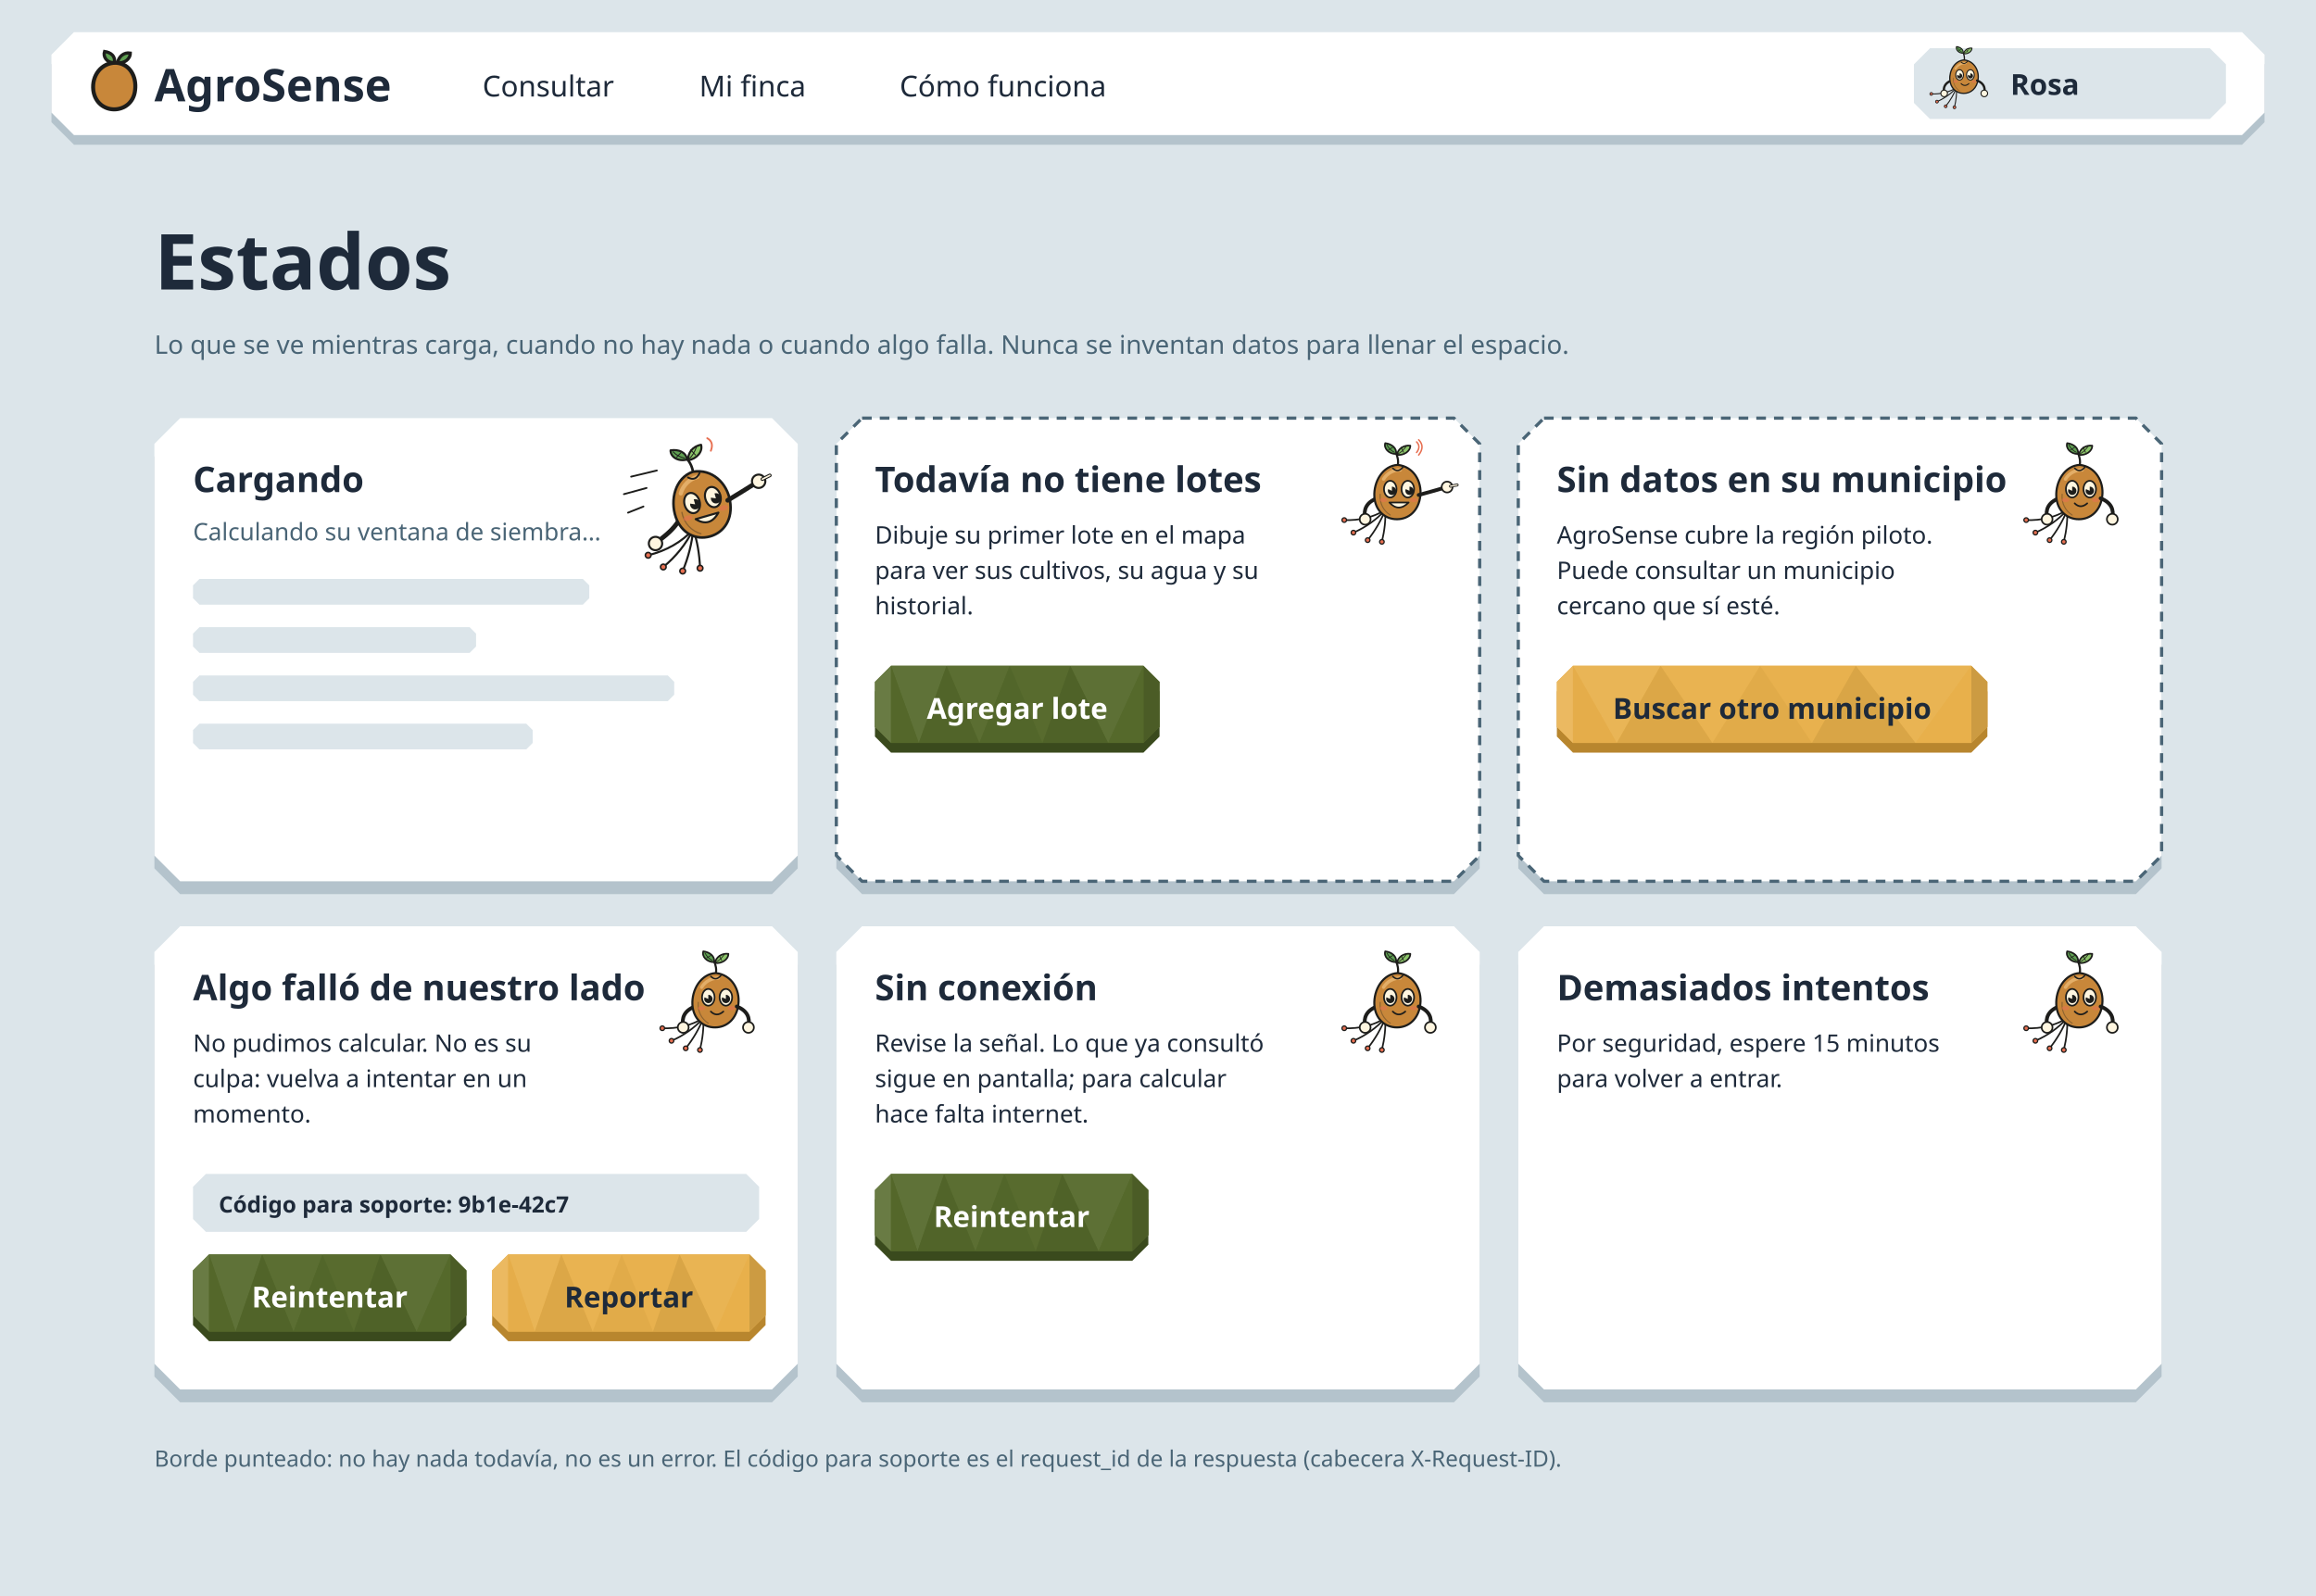
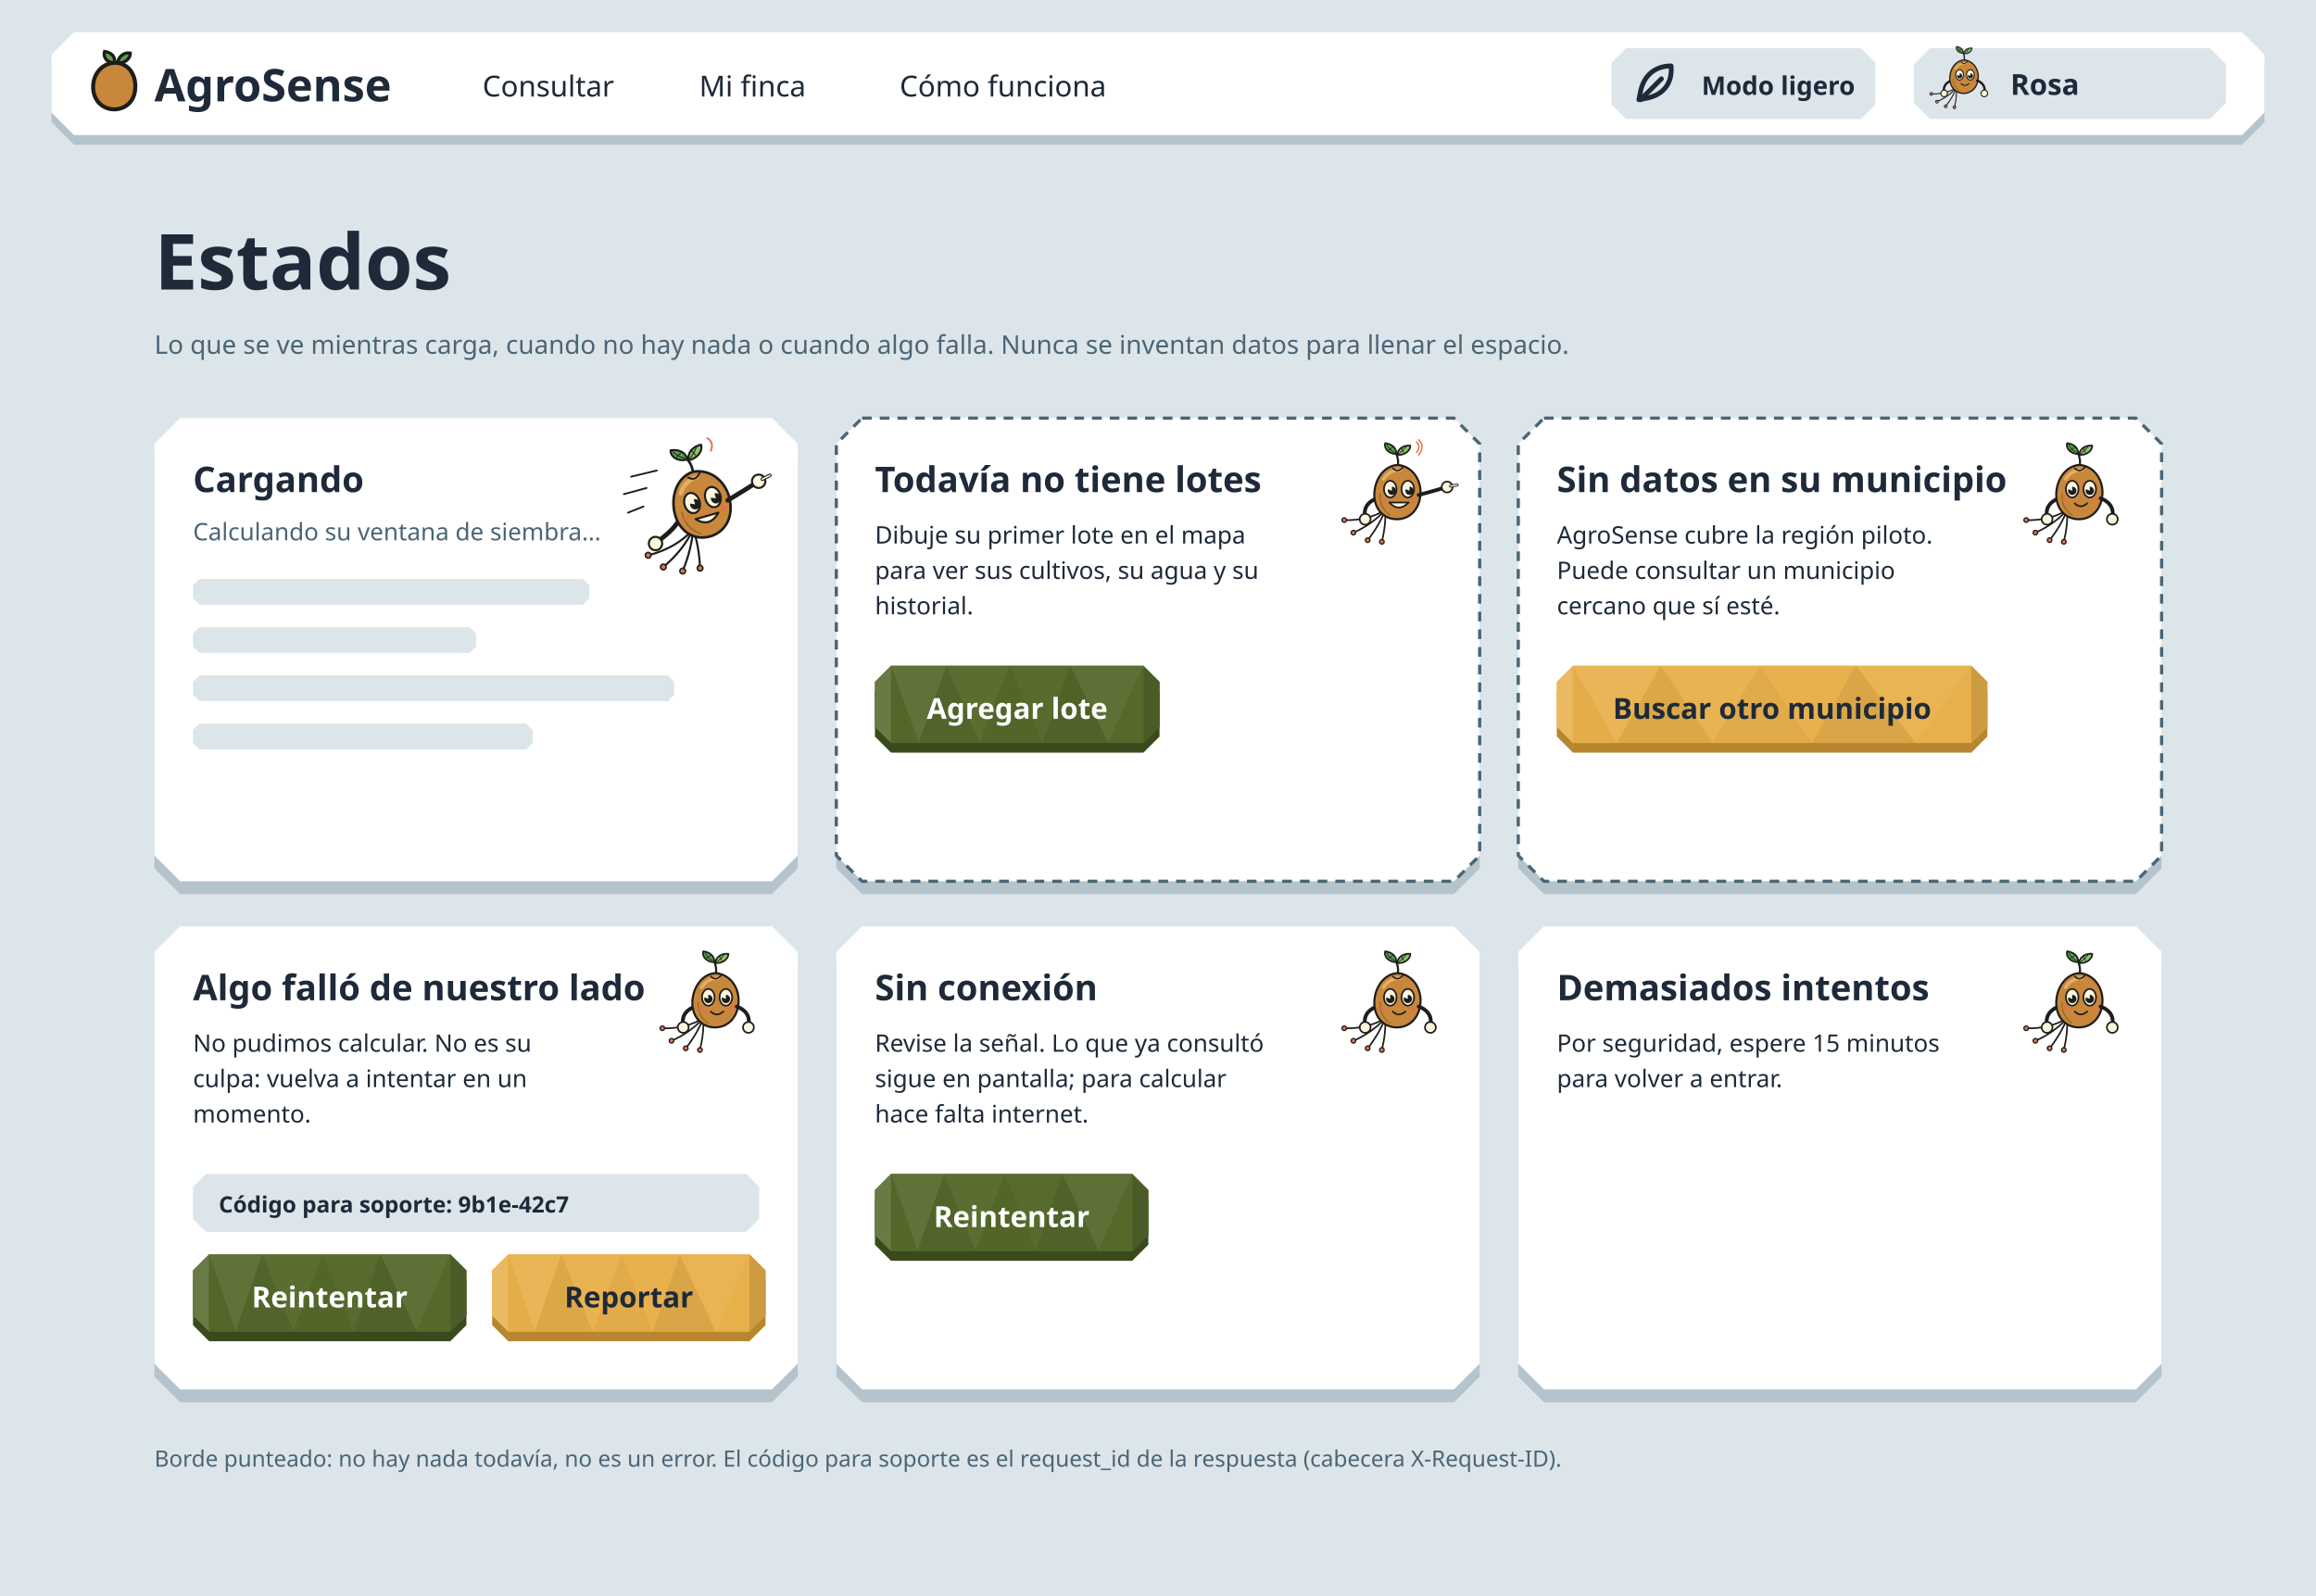
<svg xmlns="http://www.w3.org/2000/svg" width="1440" height="992" viewBox="0 0 1440 992">
  <rect width="1440" height="992" fill="#DCE5EA" />
  <rect width="1440" height="6000" fill="#DCE5EA" />
  <g id="barra" transform="translate(0 0)">
    <polygon points="46,26 1394,26 1408,40 1408,76 1394,90 46,90 32,76 32,40" fill="#B4C3CC" />
    <polygon points="46,20 1394,20 1408,34 1408,70 1394,84 46,84 32,70 32,34" fill="#FFFFFF" />
    <g id="marca" transform="translate(56 30)">
      <path d="M16 9c9 .6 13 9 12 17-.8 8-7 12-13 12S3 34 2 26C1 17 7 9 16 9z" fill="#C8873A" stroke="#1D1D1B" stroke-width="2.5" />
      <path d="M15 9c-5 0-7-4-6-7 4 .6 7 3 6 7zm2 0c4 .6 8-2 8-6-4-.6-7 2-8 6z" fill="#5FA052" stroke="#1D1D1B" stroke-width="2" />
      <text x="40" y="33" font-family="Fredoka" font-weight="600" font-size="28" fill="#1E2A3A" text-anchor="start">AgroSense</text>
    </g>
    <text x="300" y="60" font-family="Atkinson Hyperlegible" font-weight="400" font-size="18" fill="#1E2A3A" text-anchor="start">Consultar</text>
    <text x="434.72" y="60" font-family="Atkinson Hyperlegible" font-weight="400" font-size="18" fill="#1E2A3A" text-anchor="start">Mi finca</text>
    <text x="559.36" y="60" font-family="Atkinson Hyperlegible" font-weight="400" font-size="18" fill="#1E2A3A" text-anchor="start">Cómo funciona</text>
+     <g id="boton-modo-ligero" transform="translate(1002 30)">
+       <polygon points="9,0 155,0 164,9 164,35 155,44 9,44 0,35 0,9" fill="#DCE5EA" />
+       <g transform="translate(6 0)">
+         <path d="M31 11C21 11 14 17 12 27l-1 5 5-1c10-2 16-9 15-20z" fill="none" stroke="#1E2A3A" stroke-width="3" stroke-linejoin="round" />
+         <path d="M12 32 25 19" stroke="#1E2A3A" stroke-width="3" stroke-linecap="round" />
+       </g>
+       <text x="56" y="29" font-family="Atkinson Hyperlegible" font-weight="700" font-size="16" fill="#1E2A3A" text-anchor="start">Modo ligero</text>
+     </g>
    <polygon points="1200,30 1374,30 1384,40 1384,64 1374,74 1200,74 1190,64 1190,40" fill="#DCE5EA" />
    <g transform="translate(1196 28) scale(0.16)">
      <g id="semilla" transform="translate(0 0)">
        <path d="M128 166 Q85 192 30 190" fill="none" stroke="#1D1D1B" stroke-width="4" stroke-linecap="round" stroke-linejoin="round" />
        <circle cx="30" cy="190" r="5.5" fill="#E76F51" stroke="#1D1D1B" stroke-width="3" />
        <path d="M128 166 Q96 201 52 220" fill="none" stroke="#1D1D1B" stroke-width="4" stroke-linecap="round" stroke-linejoin="round" />
        <circle cx="52" cy="220" r="5.5" fill="#E76F51" stroke="#1D1D1B" stroke-width="3" />
        <path d="M128 166 Q113 204 86 238" fill="none" stroke="#1D1D1B" stroke-width="4" stroke-linecap="round" stroke-linejoin="round" />
        <circle cx="86" cy="238" r="5.5" fill="#E76F51" stroke="#1D1D1B" stroke-width="3" />
        <path d="M128 166 Q130 200 120 242" fill="none" stroke="#1D1D1B" stroke-width="4" stroke-linecap="round" stroke-linejoin="round" />
        <circle cx="120" cy="242" r="5.5" fill="#E76F51" stroke="#1D1D1B" stroke-width="3" />
        <path d="M108 138 C82 148 76 166 80 184" fill="none" stroke="#1D1D1B" stroke-width="9" stroke-linecap="round" stroke-linejoin="round" />
        <circle cx="80" cy="188" r="13" fill="#FFF6E0" stroke="#1D1D1B" stroke-width="4" />
        <path d="M158 62 C160 48 158 40 154 30" fill="none" stroke="#1D1D1B" stroke-width="5" stroke-linecap="round" stroke-linejoin="round" />
        <path d="M154 32 C136 32 124 18 128 6 C144 8 156 18 154 32Z" fill="#5FA052" stroke="#1D1D1B" stroke-width="4" stroke-linecap="round" stroke-linejoin="round" />
        <path d="M156 34 C172 36 188 26 188 12 C172 10 158 20 156 34Z" fill="#8CC56A" stroke="#1D1D1B" stroke-width="4" stroke-linecap="round" stroke-linejoin="round" />
        <path d="M150 28 C142 24 136 18 132 10 M146 16 L136 22 M178 14 C172 22 166 28 158 32 M172 28 L166 16" fill="none" stroke="#1D1D1B" stroke-width="1.8" stroke-linecap="round" stroke-linejoin="round" />
        <path d="M158 58 C196 62 216 98 212 132 C208 168 184 188 156 188 C126 188 104 166 102 134 C100 98 122 60 158 58Z" fill="#C8873A" stroke="#1D1D1B" stroke-width="5" stroke-linecap="round" stroke-linejoin="round" />
        <path d="M124 92 A46 46 0 0 1 164 70" fill="none" stroke="#E3AE68" stroke-width="8" stroke-linecap="round" stroke-linejoin="round" />
        <path d="M116 128 C114 150 124 168 140 178" fill="none" stroke="#1D1D1B" stroke-width="2.5" stroke-linecap="round" stroke-linejoin="round" opacity="0.35" />
        <path d="M146 66 Q158 78 170 64" fill="none" stroke="#1D1D1B" stroke-width="3.5" stroke-linecap="round" stroke-linejoin="round" />
        <ellipse cx="124" cy="142" rx="9" ry="5" fill="#E76F51" opacity="0.55" />
        <ellipse cx="196" cy="142" rx="9" ry="5" fill="#E76F51" opacity="0.55" />
        <ellipse cx="140" cy="116" rx="15" ry="20" fill="#FFF6E0" stroke="#1D1D1B" stroke-width="4" />
        <path d="M140 120 m0 -10 a10 10 0 1 1 -9 6 l9 4Z" fill="#1D1D1B" />
        <ellipse cx="182" cy="116" rx="15" ry="20" fill="#FFF6E0" stroke="#1D1D1B" stroke-width="4" />
        <path d="M182 120 m0 -10 a10 10 0 1 1 -9 6 l9 4Z" fill="#1D1D1B" />
        <path d="M146 150 Q160 164 176 150" fill="none" stroke="#1D1D1B" stroke-width="4" stroke-linecap="round" stroke-linejoin="round" />
        <path d="M208 138 C234 148 240 166 236 184" fill="none" stroke="#1D1D1B" stroke-width="9" stroke-linecap="round" stroke-linejoin="round" />
        <circle cx="236" cy="188" r="13" fill="#FFF6E0" stroke="#1D1D1B" stroke-width="4" />
      </g>
    </g>
    <text x="1250" y="59" font-family="Atkinson Hyperlegible" font-weight="700" font-size="18" fill="#1E2A3A" text-anchor="start">Rosa</text>
  </g>
  <text x="96" y="180" font-family="Fredoka" font-weight="600" font-size="48" fill="#1E2A3A" text-anchor="start">Estados</text>
  <text x="96" y="220" font-family="Atkinson Hyperlegible" font-weight="400" font-size="16" fill="#4A6576" text-anchor="start">Lo que se ve mientras carga, cuando no hay nada o cuando algo falla. Nunca se inventan datos para llenar el espacio.</text>
  <g id="estado-cargando" transform="translate(96 260)">
    <polygon points="16,8 384,8 400,24 400,280 384,296 16,296 0,280 0,24" fill="#B4C3CC" />
    <polygon points="16,0 384,0 400,16 400,272 384,288 16,288 0,272 0,16" fill="#FFFFFF" />
    <g transform="translate(290.0 14) scale(0.32)">
      <g id="mascota" transform="translate(0 0) scale(1)">
        <g id="semilla" transform="rotate(-16 158 124)">
          <path d="M128 166 Q85 192 30 190" fill="none" stroke="#1D1D1B" stroke-width="4" stroke-linecap="round" stroke-linejoin="round" />
          <circle cx="30" cy="190" r="5.5" fill="#E76F51" stroke="#1D1D1B" stroke-width="3" />
          <path d="M128 166 Q96 201 52 220" fill="none" stroke="#1D1D1B" stroke-width="4" stroke-linecap="round" stroke-linejoin="round" />
          <circle cx="52" cy="220" r="5.5" fill="#E76F51" stroke="#1D1D1B" stroke-width="3" />
          <path d="M128 166 Q113 204 86 238" fill="none" stroke="#1D1D1B" stroke-width="4" stroke-linecap="round" stroke-linejoin="round" />
          <circle cx="86" cy="238" r="5.5" fill="#E76F51" stroke="#1D1D1B" stroke-width="3" />
          <path d="M128 166 Q130 200 120 242" fill="none" stroke="#1D1D1B" stroke-width="4" stroke-linecap="round" stroke-linejoin="round" />
          <circle cx="120" cy="242" r="5.5" fill="#E76F51" stroke="#1D1D1B" stroke-width="3" />
          <path d="M108 140 C90 156 74 162 54 170" fill="none" stroke="#1D1D1B" stroke-width="9" stroke-linecap="round" stroke-linejoin="round" />
          <circle cx="50" cy="172" r="13" fill="#FFF6E0" stroke="#1D1D1B" stroke-width="4" />
          <path d="M158 62 C160 48 158 40 154 30" fill="none" stroke="#1D1D1B" stroke-width="5" stroke-linecap="round" stroke-linejoin="round" />
          <path d="M154 32 C136 32 124 18 128 6 C144 8 156 18 154 32Z" fill="#5FA052" stroke="#1D1D1B" stroke-width="4" stroke-linecap="round" stroke-linejoin="round" />
          <path d="M156 34 C172 36 188 26 188 12 C172 10 158 20 156 34Z" fill="#8CC56A" stroke="#1D1D1B" stroke-width="4" stroke-linecap="round" stroke-linejoin="round" />
          <path d="M150 28 C142 24 136 18 132 10 M146 16 L136 22 M178 14 C172 22 166 28 158 32 M172 28 L166 16" fill="none" stroke="#1D1D1B" stroke-width="1.8" stroke-linecap="round" stroke-linejoin="round" />
          <path d="M203 3 Q214 14 203 28.4" fill="none" stroke="#E76F51" stroke-width="3.5" stroke-linecap="round" stroke-linejoin="round" />
          <path d="M158 58 C196 62 216 98 212 132 C208 168 184 188 156 188 C126 188 104 166 102 134 C100 98 122 60 158 58Z" fill="#C8873A" stroke="#1D1D1B" stroke-width="5" stroke-linecap="round" stroke-linejoin="round" />
          <path d="M124 92 A46 46 0 0 1 164 70" fill="none" stroke="#E3AE68" stroke-width="8" stroke-linecap="round" stroke-linejoin="round" />
          <path d="M116 128 C114 150 124 168 140 178" fill="none" stroke="#1D1D1B" stroke-width="2.5" stroke-linecap="round" stroke-linejoin="round" opacity="0.35" />
          <path d="M146 66 Q158 78 170 64" fill="none" stroke="#1D1D1B" stroke-width="3.5" stroke-linecap="round" stroke-linejoin="round" />
          <ellipse cx="124" cy="142" rx="9" ry="5" fill="#E76F51" opacity="0.55" />
          <ellipse cx="196" cy="142" rx="9" ry="5" fill="#E76F51" opacity="0.55" />
          <ellipse cx="140" cy="116" rx="15" ry="20" fill="#FFF6E0" stroke="#1D1D1B" stroke-width="4" />
          <path d="M145 120 m0 -10 a10 10 0 1 1 -9 6 l9 4Z" fill="#1D1D1B" />
          <ellipse cx="182" cy="116" rx="15" ry="20" fill="#FFF6E0" stroke="#1D1D1B" stroke-width="4" />
          <path d="M187 120 m0 -10 a10 10 0 1 1 -9 6 l9 4Z" fill="#1D1D1B" />
          <path d="M138 148 Q160 172 184 148Z" fill="#FFF6E0" stroke="#1D1D1B" stroke-width="4" stroke-linecap="round" stroke-linejoin="round" />
          <path d="M208 130 C230 124 252 118 272 112" fill="none" stroke="#1D1D1B" stroke-width="9" stroke-linecap="round" stroke-linejoin="round" />
          <circle cx="276" cy="111" r="13" fill="#FFF6E0" stroke="#1D1D1B" stroke-width="4" />
          <path d="M284 109 l16 -3" fill="none" stroke="#1D1D1B" stroke-width="7" stroke-linecap="round" stroke-linejoin="round" />
          <path d="M284 109 l16 -3" fill="none" stroke="#FFF6E0" stroke-width="3" stroke-linecap="round" stroke-linejoin="round" />
        </g>
        <line x1="20" y1="70" x2="70" y2="58" stroke="#1D1D1B" stroke-width="3.5" stroke-linecap="round" />
        <line x1="6" y1="104" x2="50" y2="92" stroke="#1D1D1B" stroke-width="3.5" stroke-linecap="round" />
        <line x1="14" y1="140" x2="44" y2="128" stroke="#1D1D1B" stroke-width="3.5" stroke-linecap="round" />
      </g>
    </g>
    <text x="24" y="46" font-family="Fredoka" font-weight="600" font-size="22" fill="#1E2A3A" text-anchor="start">Cargando</text>
    <text x="24" y="76" font-family="Atkinson Hyperlegible" font-weight="400" font-size="15" fill="#4A6576" text-anchor="start">Calculando su ventana de siembra…</text>
    <polygon points="28,100 266.4,100 270.4,104 270.4,112 266.4,116 28,116 24,112 24,104" fill="#DCE5EA" />
    <polygon points="28,130 196,130 200,134 200,142 196,146 28,146 24,142 24,134" fill="#DCE5EA" />
    <polygon points="28,160 319.2,160 323.2,164 323.2,172 319.2,176 28,176 24,172 24,164" fill="#DCE5EA" />
    <polygon points="28,190 231.2,190 235.2,194 235.2,202 231.2,206 28,206 24,202 24,194" fill="#DCE5EA" />
  </g>
  <g id="estado-todavía" transform="translate(520 260)">
    <polygon points="16,8 384,8 400,24 400,280 384,296 16,296 0,280 0,24" fill="#B4C3CC" />
    <polygon points="16,0 384,0 400,16 400,272 384,288 16,288 0,272 0,16" fill="#FFFFFF" stroke="#4A6576" stroke-width="2" stroke-linejoin="round" stroke-dasharray="6 5" />
    <g transform="translate(308.0 14) scale(0.26)">
      <g id="mascota" transform="translate(0 0) scale(1)">
        <g id="semilla" transform="translate(0 0)">
          <path d="M128 166 Q85 192 30 190" fill="none" stroke="#1D1D1B" stroke-width="4" stroke-linecap="round" stroke-linejoin="round" />
          <circle cx="30" cy="190" r="5.5" fill="#E76F51" stroke="#1D1D1B" stroke-width="3" />
          <path d="M128 166 Q96 201 52 220" fill="none" stroke="#1D1D1B" stroke-width="4" stroke-linecap="round" stroke-linejoin="round" />
          <circle cx="52" cy="220" r="5.5" fill="#E76F51" stroke="#1D1D1B" stroke-width="3" />
          <path d="M128 166 Q113 204 86 238" fill="none" stroke="#1D1D1B" stroke-width="4" stroke-linecap="round" stroke-linejoin="round" />
          <circle cx="86" cy="238" r="5.5" fill="#E76F51" stroke="#1D1D1B" stroke-width="3" />
          <path d="M128 166 Q130 200 120 242" fill="none" stroke="#1D1D1B" stroke-width="4" stroke-linecap="round" stroke-linejoin="round" />
          <circle cx="120" cy="242" r="5.5" fill="#E76F51" stroke="#1D1D1B" stroke-width="3" />
          <path d="M108 138 C82 148 76 166 80 184" fill="none" stroke="#1D1D1B" stroke-width="9" stroke-linecap="round" stroke-linejoin="round" />
          <circle cx="80" cy="188" r="13" fill="#FFF6E0" stroke="#1D1D1B" stroke-width="4" />
          <path d="M158 62 C160 48 158 40 154 30" fill="none" stroke="#1D1D1B" stroke-width="5" stroke-linecap="round" stroke-linejoin="round" />
          <path d="M154 32 C136 32 124 18 128 6 C144 8 156 18 154 32Z" fill="#5FA052" stroke="#1D1D1B" stroke-width="4" stroke-linecap="round" stroke-linejoin="round" />
          <path d="M156 34 C172 36 188 26 188 12 C172 10 158 20 156 34Z" fill="#8CC56A" stroke="#1D1D1B" stroke-width="4" stroke-linecap="round" stroke-linejoin="round" />
          <path d="M150 28 C142 24 136 18 132 10 M146 16 L136 22 M178 14 C172 22 166 28 158 32 M172 28 L166 16" fill="none" stroke="#1D1D1B" stroke-width="1.8" stroke-linecap="round" stroke-linejoin="round" />
          <path d="M203 3 Q214 14 203 28.4" fill="none" stroke="#E76F51" stroke-width="3.5" stroke-linecap="round" stroke-linejoin="round" />
          <path d="M208 -2 Q224 14 208 34.4" fill="none" stroke="#E76F51" stroke-width="3.5" stroke-linecap="round" stroke-linejoin="round" />
          <path d="M158 58 C196 62 216 98 212 132 C208 168 184 188 156 188 C126 188 104 166 102 134 C100 98 122 60 158 58Z" fill="#C8873A" stroke="#1D1D1B" stroke-width="5" stroke-linecap="round" stroke-linejoin="round" />
          <path d="M124 92 A46 46 0 0 1 164 70" fill="none" stroke="#E3AE68" stroke-width="8" stroke-linecap="round" stroke-linejoin="round" />
          <path d="M116 128 C114 150 124 168 140 178" fill="none" stroke="#1D1D1B" stroke-width="2.5" stroke-linecap="round" stroke-linejoin="round" opacity="0.35" />
          <path d="M146 66 Q158 78 170 64" fill="none" stroke="#1D1D1B" stroke-width="3.5" stroke-linecap="round" stroke-linejoin="round" />
          <ellipse cx="124" cy="142" rx="9" ry="5" fill="#E76F51" opacity="0.55" />
          <ellipse cx="196" cy="142" rx="9" ry="5" fill="#E76F51" opacity="0.55" />
          <ellipse cx="140" cy="116" rx="15" ry="20" fill="#FFF6E0" stroke="#1D1D1B" stroke-width="4" />
          <path d="M144 120 m0 -10 a10 10 0 1 1 -9 6 l9 4Z" fill="#1D1D1B" />
          <ellipse cx="182" cy="116" rx="15" ry="20" fill="#FFF6E0" stroke="#1D1D1B" stroke-width="4" />
          <path d="M186 120 m0 -10 a10 10 0 1 1 -9 6 l9 4Z" fill="#1D1D1B" />
          <path d="M138 148 Q160 172 184 148Z" fill="#FFF6E0" stroke="#1D1D1B" stroke-width="4" stroke-linecap="round" stroke-linejoin="round" />
          <path d="M208 130 C230 124 252 118 272 112" fill="none" stroke="#1D1D1B" stroke-width="9" stroke-linecap="round" stroke-linejoin="round" />
          <circle cx="276" cy="111" r="13" fill="#FFF6E0" stroke="#1D1D1B" stroke-width="4" />
          <path d="M284 109 l16 -3" fill="none" stroke="#1D1D1B" stroke-width="7" stroke-linecap="round" stroke-linejoin="round" />
          <path d="M284 109 l16 -3" fill="none" stroke="#FFF6E0" stroke-width="3" stroke-linecap="round" stroke-linejoin="round" />
        </g>
      </g>
    </g>
    <text x="24" y="46" font-family="Fredoka" font-weight="600" font-size="22" fill="#1E2A3A" text-anchor="start">Todavía no tiene lotes</text>
    <text x="24" y="78" font-family="Atkinson Hyperlegible" font-weight="400" font-size="15" fill="#1E2A3A" text-anchor="start">Dibuje su primer lote en el mapa</text>
    <text x="24" y="100" font-family="Atkinson Hyperlegible" font-weight="400" font-size="15" fill="#1E2A3A" text-anchor="start">para ver sus cultivos, su agua y su</text>
    <text x="24" y="122" font-family="Atkinson Hyperlegible" font-weight="400" font-size="15" fill="#1E2A3A" text-anchor="start">historial.</text>
    <g id="boton-primary" transform="translate(24 154)">
      <polygon points="10,6 166.96,6 176.96,16 176.96,44 166.96,54 10,54 0,44 0,16" fill="#3A4A1D" />
      <polygon points="10,0 166.96,0 176.96,10 176.96,38 166.96,48 10,48 0,38 0,10" fill="#55692B" />
      <polygon points="10,0 10,48 0,38 0,10" fill="#697B44" />
      <polygon points="166.96,0 176.96,10 176.96,38 166.96,48" fill="#4B5C26" />
      <polygon points="10,0 44.531,0 27.266,48" fill="#5F7238" />
      <polygon points="10,0 27.266,48 10,48" fill="#54672A" />
      <polygon points="44.531,0 83.771,0 64.936,48" fill="#5B6E32" />
      <polygon points="44.531,0 64.936,48 27.266,48" fill="#516429" />
      <polygon points="83.771,0 121.442,0 104.176,48" fill="#586B2E" />
      <polygon points="83.771,0 104.176,48 64.936,48" fill="#52662A" />
      <polygon points="121.442,0 166.96,0 144.986,48" fill="#5D7035" />
      <polygon points="121.442,0 144.986,48 104.176,48" fill="#4F6228" />
      <polygon points="166.96,0 166.96,48 144.986,48" fill="#55692B" />
      <text x="88.48" y="33" font-family="Atkinson Hyperlegible" font-weight="700" font-size="18" fill="#FFFFFF" text-anchor="middle">Agregar lote</text>
    </g>
  </g>
  <g id="estado-sin" transform="translate(944 260)">
    <polygon points="16,8 384,8 400,24 400,280 384,296 16,296 0,280 0,24" fill="#B4C3CC" />
    <polygon points="16,0 384,0 400,16 400,272 384,288 16,288 0,272 0,16" fill="#FFFFFF" stroke="#4A6576" stroke-width="2" stroke-linejoin="round" stroke-dasharray="6 5" />
    <g transform="translate(308.0 14) scale(0.26)">
      <g id="mascota" transform="translate(0 0) scale(1)">
        <g id="semilla" transform="translate(0 0)">
          <path d="M128 166 Q85 192 30 190" fill="none" stroke="#1D1D1B" stroke-width="4" stroke-linecap="round" stroke-linejoin="round" />
          <circle cx="30" cy="190" r="5.5" fill="#E76F51" stroke="#1D1D1B" stroke-width="3" />
          <path d="M128 166 Q96 201 52 220" fill="none" stroke="#1D1D1B" stroke-width="4" stroke-linecap="round" stroke-linejoin="round" />
          <circle cx="52" cy="220" r="5.5" fill="#E76F51" stroke="#1D1D1B" stroke-width="3" />
          <path d="M128 166 Q113 204 86 238" fill="none" stroke="#1D1D1B" stroke-width="4" stroke-linecap="round" stroke-linejoin="round" />
          <circle cx="86" cy="238" r="5.5" fill="#E76F51" stroke="#1D1D1B" stroke-width="3" />
          <path d="M128 166 Q130 200 120 242" fill="none" stroke="#1D1D1B" stroke-width="4" stroke-linecap="round" stroke-linejoin="round" />
          <circle cx="120" cy="242" r="5.5" fill="#E76F51" stroke="#1D1D1B" stroke-width="3" />
          <path d="M108 138 C82 148 76 166 80 184" fill="none" stroke="#1D1D1B" stroke-width="9" stroke-linecap="round" stroke-linejoin="round" />
          <circle cx="80" cy="188" r="13" fill="#FFF6E0" stroke="#1D1D1B" stroke-width="4" />
          <path d="M158 62 C160 48 158 40 154 30" fill="none" stroke="#1D1D1B" stroke-width="5" stroke-linecap="round" stroke-linejoin="round" />
          <path d="M154 32 C136 32 124 18 128 6 C144 8 156 18 154 32Z" fill="#5FA052" stroke="#1D1D1B" stroke-width="4" stroke-linecap="round" stroke-linejoin="round" />
          <path d="M156 34 C172 36 188 26 188 12 C172 10 158 20 156 34Z" fill="#8CC56A" stroke="#1D1D1B" stroke-width="4" stroke-linecap="round" stroke-linejoin="round" />
          <path d="M150 28 C142 24 136 18 132 10 M146 16 L136 22 M178 14 C172 22 166 28 158 32 M172 28 L166 16" fill="none" stroke="#1D1D1B" stroke-width="1.8" stroke-linecap="round" stroke-linejoin="round" />
          <path d="M158 58 C196 62 216 98 212 132 C208 168 184 188 156 188 C126 188 104 166 102 134 C100 98 122 60 158 58Z" fill="#C8873A" stroke="#1D1D1B" stroke-width="5" stroke-linecap="round" stroke-linejoin="round" />
          <path d="M124 92 A46 46 0 0 1 164 70" fill="none" stroke="#E3AE68" stroke-width="8" stroke-linecap="round" stroke-linejoin="round" />
          <path d="M116 128 C114 150 124 168 140 178" fill="none" stroke="#1D1D1B" stroke-width="2.5" stroke-linecap="round" stroke-linejoin="round" opacity="0.35" />
          <path d="M146 66 Q158 78 170 64" fill="none" stroke="#1D1D1B" stroke-width="3.5" stroke-linecap="round" stroke-linejoin="round" />
          <ellipse cx="124" cy="142" rx="9" ry="5" fill="#E76F51" opacity="0.55" />
          <ellipse cx="196" cy="142" rx="9" ry="5" fill="#E76F51" opacity="0.55" />
          <ellipse cx="140" cy="116" rx="15" ry="20" fill="#FFF6E0" stroke="#1D1D1B" stroke-width="4" />
          <path d="M140 120 m0 -10 a10 10 0 1 1 -9 6 l9 4Z" fill="#1D1D1B" />
          <ellipse cx="182" cy="116" rx="15" ry="20" fill="#FFF6E0" stroke="#1D1D1B" stroke-width="4" />
          <path d="M182 120 m0 -10 a10 10 0 1 1 -9 6 l9 4Z" fill="#1D1D1B" />
          <path d="M146 150 Q160 164 176 150" fill="none" stroke="#1D1D1B" stroke-width="4" stroke-linecap="round" stroke-linejoin="round" />
          <path d="M208 138 C234 148 240 166 236 184" fill="none" stroke="#1D1D1B" stroke-width="9" stroke-linecap="round" stroke-linejoin="round" />
          <circle cx="236" cy="188" r="13" fill="#FFF6E0" stroke="#1D1D1B" stroke-width="4" />
        </g>
      </g>
    </g>
    <text x="24" y="46" font-family="Fredoka" font-weight="600" font-size="22" fill="#1E2A3A" text-anchor="start">Sin datos en su municipio</text>
    <text x="24" y="78" font-family="Atkinson Hyperlegible" font-weight="400" font-size="15" fill="#1E2A3A" text-anchor="start">AgroSense cubre la región piloto.</text>
    <text x="24" y="100" font-family="Atkinson Hyperlegible" font-weight="400" font-size="15" fill="#1E2A3A" text-anchor="start">Puede consultar un municipio</text>
    <text x="24" y="122" font-family="Atkinson Hyperlegible" font-weight="400" font-size="15" fill="#1E2A3A" text-anchor="start">cercano que sí esté.</text>
    <g id="boton-secondary" transform="translate(24 154)">
      <polygon points="10,6 257.68,6 267.68,16 267.68,44 257.68,54 10,54 0,44 0,16" fill="#B8862E" />
      <polygon points="10,0 257.68,0 267.68,10 267.68,38 257.68,48 10,48 0,38 0,10" fill="#E8B04B" />
      <polygon points="10,0 10,48 0,38 0,10" fill="#EBB961" />
      <polygon points="257.68,0 267.68,10 267.68,38 257.68,48" fill="#CC9B42" />
      <polygon points="10,0 64.49,0 37.245,48" fill="#E9B556" />
      <polygon points="10,0 37.245,48 10,48" fill="#E5AD4A" />
      <polygon points="64.49,0 126.41,0 96.688,48" fill="#E9B351" />
      <polygon points="64.49,0 96.688,48 37.245,48" fill="#DCA747" />
      <polygon points="126.41,0 185.853,0 158.608,48" fill="#E8B14E" />
      <polygon points="126.41,0 158.608,48 96.688,48" fill="#E1AB49" />
      <polygon points="185.853,0 257.68,0 223.005,48" fill="#E9B453" />
      <polygon points="185.853,0 223.005,48 158.608,48" fill="#D9A546" />
      <polygon points="257.68,0 257.68,48 223.005,48" fill="#E8B04B" />
      <text x="133.84" y="33" font-family="Atkinson Hyperlegible" font-weight="700" font-size="18" fill="#1E2A3A" text-anchor="middle">Buscar otro municipio</text>
    </g>
  </g>
  <g id="estado-algo" transform="translate(96 576)">
    <polygon points="16,8 384,8 400,24 400,280 384,296 16,296 0,280 0,24" fill="#B4C3CC" />
    <polygon points="16,0 384,0 400,16 400,272 384,288 16,288 0,272 0,16" fill="#FFFFFF" />
    <g transform="translate(308.0 14) scale(0.26)">
      <g id="mascota" transform="translate(0 0) scale(1)">
        <g id="semilla" transform="translate(0 0)">
          <path d="M128 166 Q85 192 30 190" fill="none" stroke="#1D1D1B" stroke-width="4" stroke-linecap="round" stroke-linejoin="round" />
          <circle cx="30" cy="190" r="5.5" fill="#E76F51" stroke="#1D1D1B" stroke-width="3" />
          <path d="M128 166 Q96 201 52 220" fill="none" stroke="#1D1D1B" stroke-width="4" stroke-linecap="round" stroke-linejoin="round" />
          <circle cx="52" cy="220" r="5.5" fill="#E76F51" stroke="#1D1D1B" stroke-width="3" />
          <path d="M128 166 Q113 204 86 238" fill="none" stroke="#1D1D1B" stroke-width="4" stroke-linecap="round" stroke-linejoin="round" />
          <circle cx="86" cy="238" r="5.5" fill="#E76F51" stroke="#1D1D1B" stroke-width="3" />
          <path d="M128 166 Q130 200 120 242" fill="none" stroke="#1D1D1B" stroke-width="4" stroke-linecap="round" stroke-linejoin="round" />
          <circle cx="120" cy="242" r="5.5" fill="#E76F51" stroke="#1D1D1B" stroke-width="3" />
          <path d="M108 138 C82 148 76 166 80 184" fill="none" stroke="#1D1D1B" stroke-width="9" stroke-linecap="round" stroke-linejoin="round" />
          <circle cx="80" cy="188" r="13" fill="#FFF6E0" stroke="#1D1D1B" stroke-width="4" />
          <path d="M158 62 C160 48 158 40 154 30" fill="none" stroke="#1D1D1B" stroke-width="5" stroke-linecap="round" stroke-linejoin="round" />
          <path d="M154 32 C136 32 124 18 128 6 C144 8 156 18 154 32Z" fill="#5FA052" stroke="#1D1D1B" stroke-width="4" stroke-linecap="round" stroke-linejoin="round" />
          <path d="M156 34 C172 36 188 26 188 12 C172 10 158 20 156 34Z" fill="#8CC56A" stroke="#1D1D1B" stroke-width="4" stroke-linecap="round" stroke-linejoin="round" />
          <path d="M150 28 C142 24 136 18 132 10 M146 16 L136 22 M178 14 C172 22 166 28 158 32 M172 28 L166 16" fill="none" stroke="#1D1D1B" stroke-width="1.8" stroke-linecap="round" stroke-linejoin="round" />
          <path d="M158 58 C196 62 216 98 212 132 C208 168 184 188 156 188 C126 188 104 166 102 134 C100 98 122 60 158 58Z" fill="#C8873A" stroke="#1D1D1B" stroke-width="5" stroke-linecap="round" stroke-linejoin="round" />
          <path d="M124 92 A46 46 0 0 1 164 70" fill="none" stroke="#E3AE68" stroke-width="8" stroke-linecap="round" stroke-linejoin="round" />
          <path d="M116 128 C114 150 124 168 140 178" fill="none" stroke="#1D1D1B" stroke-width="2.5" stroke-linecap="round" stroke-linejoin="round" opacity="0.35" />
          <path d="M146 66 Q158 78 170 64" fill="none" stroke="#1D1D1B" stroke-width="3.5" stroke-linecap="round" stroke-linejoin="round" />
          <ellipse cx="124" cy="142" rx="9" ry="5" fill="#E76F51" opacity="0.55" />
          <ellipse cx="196" cy="142" rx="9" ry="5" fill="#E76F51" opacity="0.55" />
          <ellipse cx="140" cy="116" rx="15" ry="20" fill="#FFF6E0" stroke="#1D1D1B" stroke-width="4" />
          <path d="M140 120 m0 -10 a10 10 0 1 1 -9 6 l9 4Z" fill="#1D1D1B" />
          <ellipse cx="182" cy="116" rx="15" ry="20" fill="#FFF6E0" stroke="#1D1D1B" stroke-width="4" />
          <path d="M182 120 m0 -10 a10 10 0 1 1 -9 6 l9 4Z" fill="#1D1D1B" />
          <path d="M146 150 Q160 164 176 150" fill="none" stroke="#1D1D1B" stroke-width="4" stroke-linecap="round" stroke-linejoin="round" />
          <path d="M208 138 C234 148 240 166 236 184" fill="none" stroke="#1D1D1B" stroke-width="9" stroke-linecap="round" stroke-linejoin="round" />
          <circle cx="236" cy="188" r="13" fill="#FFF6E0" stroke="#1D1D1B" stroke-width="4" />
        </g>
      </g>
    </g>
    <text x="24" y="46" font-family="Fredoka" font-weight="600" font-size="22" fill="#1E2A3A" text-anchor="start">Algo falló de nuestro lado</text>
    <text x="24" y="78" font-family="Atkinson Hyperlegible" font-weight="400" font-size="15" fill="#1E2A3A" text-anchor="start">No pudimos calcular. No es su</text>
    <text x="24" y="100" font-family="Atkinson Hyperlegible" font-weight="400" font-size="15" fill="#1E2A3A" text-anchor="start">culpa: vuelva a intentar en un</text>
    <text x="24" y="122" font-family="Atkinson Hyperlegible" font-weight="400" font-size="15" fill="#1E2A3A" text-anchor="start">momento.</text>
    <polygon points="32,154 368,154 376,162 376,182 368,190 32,190 24,182 24,162" fill="#DCE5EA" />
    <text x="40" y="178" font-family="Atkinson Hyperlegible" font-weight="700" font-size="14" fill="#1E2A3A" text-anchor="start">Código para soporte: 9b1e-42c7</text>
    <g id="boton-primary" transform="translate(24 204)">
      <polygon points="10,6 160,6 170,16 170,44 160,54 10,54 0,44 0,16" fill="#3A4A1D" />
      <polygon points="10,0 160,0 170,10 170,38 160,48 10,48 0,38 0,10" fill="#55692B" />
      <polygon points="10,0 10,48 0,38 0,10" fill="#697B44" />
      <polygon points="160,0 170,10 170,38 160,48" fill="#4B5C26" />
      <polygon points="10,0 43,0 26.5,48" fill="#5F7238" />
      <polygon points="10,0 26.5,48 10,48" fill="#54672A" />
      <polygon points="43,0 80.5,0 62.5,48" fill="#5B6E32" />
      <polygon points="43,0 62.5,48 26.5,48" fill="#516429" />
      <polygon points="80.5,0 116.5,0 100,48" fill="#586B2E" />
      <polygon points="80.5,0 100,48 62.5,48" fill="#52662A" />
      <polygon points="116.5,0 160,0 139,48" fill="#5D7035" />
      <polygon points="116.5,0 139,48 100,48" fill="#4F6228" />
      <polygon points="160,0 160,48 139,48" fill="#55692B" />
      <text x="85" y="33" font-family="Atkinson Hyperlegible" font-weight="700" font-size="18" fill="#FFFFFF" text-anchor="middle">Reintentar</text>
    </g>
    <g id="boton-secondary" transform="translate(210 204)">
      <polygon points="10,6 160,6 170,16 170,44 160,54 10,54 0,44 0,16" fill="#B8862E" />
      <polygon points="10,0 160,0 170,10 170,38 160,48 10,48 0,38 0,10" fill="#E8B04B" />
      <polygon points="10,0 10,48 0,38 0,10" fill="#EBB961" />
      <polygon points="160,0 170,10 170,38 160,48" fill="#CC9B42" />
      <polygon points="10,0 43,0 26.5,48" fill="#E9B556" />
      <polygon points="10,0 26.5,48 10,48" fill="#E5AD4A" />
      <polygon points="43,0 80.5,0 62.5,48" fill="#E9B351" />
      <polygon points="43,0 62.5,48 26.5,48" fill="#DCA747" />
      <polygon points="80.5,0 116.5,0 100,48" fill="#E8B14E" />
      <polygon points="80.5,0 100,48 62.5,48" fill="#E1AB49" />
      <polygon points="116.5,0 160,0 139,48" fill="#E9B453" />
      <polygon points="116.5,0 139,48 100,48" fill="#D9A546" />
      <polygon points="160,0 160,48 139,48" fill="#E8B04B" />
      <text x="85" y="33" font-family="Atkinson Hyperlegible" font-weight="700" font-size="18" fill="#1E2A3A" text-anchor="middle">Reportar</text>
    </g>
  </g>
  <g id="estado-sin" transform="translate(520 576)">
    <polygon points="16,8 384,8 400,24 400,280 384,296 16,296 0,280 0,24" fill="#B4C3CC" />
    <polygon points="16,0 384,0 400,16 400,272 384,288 16,288 0,272 0,16" fill="#FFFFFF" />
    <g transform="translate(308.0 14) scale(0.26)">
      <g id="mascota" transform="translate(0 0) scale(1)">
        <g id="semilla" transform="translate(0 0)">
          <path d="M128 166 Q85 192 30 190" fill="none" stroke="#1D1D1B" stroke-width="4" stroke-linecap="round" stroke-linejoin="round" />
          <circle cx="30" cy="190" r="5.5" fill="#E76F51" stroke="#1D1D1B" stroke-width="3" />
          <path d="M128 166 Q96 201 52 220" fill="none" stroke="#1D1D1B" stroke-width="4" stroke-linecap="round" stroke-linejoin="round" />
          <circle cx="52" cy="220" r="5.5" fill="#E76F51" stroke="#1D1D1B" stroke-width="3" />
          <path d="M128 166 Q113 204 86 238" fill="none" stroke="#1D1D1B" stroke-width="4" stroke-linecap="round" stroke-linejoin="round" />
          <circle cx="86" cy="238" r="5.5" fill="#E76F51" stroke="#1D1D1B" stroke-width="3" />
          <path d="M128 166 Q130 200 120 242" fill="none" stroke="#1D1D1B" stroke-width="4" stroke-linecap="round" stroke-linejoin="round" />
          <circle cx="120" cy="242" r="5.5" fill="#E76F51" stroke="#1D1D1B" stroke-width="3" />
          <path d="M108 138 C82 148 76 166 80 184" fill="none" stroke="#1D1D1B" stroke-width="9" stroke-linecap="round" stroke-linejoin="round" />
          <circle cx="80" cy="188" r="13" fill="#FFF6E0" stroke="#1D1D1B" stroke-width="4" />
          <path d="M158 62 C160 48 158 40 154 30" fill="none" stroke="#1D1D1B" stroke-width="5" stroke-linecap="round" stroke-linejoin="round" />
          <path d="M154 32 C136 32 124 18 128 6 C144 8 156 18 154 32Z" fill="#5FA052" stroke="#1D1D1B" stroke-width="4" stroke-linecap="round" stroke-linejoin="round" />
          <path d="M156 34 C172 36 188 26 188 12 C172 10 158 20 156 34Z" fill="#8CC56A" stroke="#1D1D1B" stroke-width="4" stroke-linecap="round" stroke-linejoin="round" />
          <path d="M150 28 C142 24 136 18 132 10 M146 16 L136 22 M178 14 C172 22 166 28 158 32 M172 28 L166 16" fill="none" stroke="#1D1D1B" stroke-width="1.8" stroke-linecap="round" stroke-linejoin="round" />
          <path d="M158 58 C196 62 216 98 212 132 C208 168 184 188 156 188 C126 188 104 166 102 134 C100 98 122 60 158 58Z" fill="#C8873A" stroke="#1D1D1B" stroke-width="5" stroke-linecap="round" stroke-linejoin="round" />
          <path d="M124 92 A46 46 0 0 1 164 70" fill="none" stroke="#E3AE68" stroke-width="8" stroke-linecap="round" stroke-linejoin="round" />
          <path d="M116 128 C114 150 124 168 140 178" fill="none" stroke="#1D1D1B" stroke-width="2.5" stroke-linecap="round" stroke-linejoin="round" opacity="0.35" />
          <path d="M146 66 Q158 78 170 64" fill="none" stroke="#1D1D1B" stroke-width="3.5" stroke-linecap="round" stroke-linejoin="round" />
          <ellipse cx="124" cy="142" rx="9" ry="5" fill="#E76F51" opacity="0.55" />
          <ellipse cx="196" cy="142" rx="9" ry="5" fill="#E76F51" opacity="0.55" />
          <ellipse cx="140" cy="116" rx="15" ry="20" fill="#FFF6E0" stroke="#1D1D1B" stroke-width="4" />
          <path d="M140 120 m0 -10 a10 10 0 1 1 -9 6 l9 4Z" fill="#1D1D1B" />
          <ellipse cx="182" cy="116" rx="15" ry="20" fill="#FFF6E0" stroke="#1D1D1B" stroke-width="4" />
          <path d="M182 120 m0 -10 a10 10 0 1 1 -9 6 l9 4Z" fill="#1D1D1B" />
          <path d="M146 150 Q160 164 176 150" fill="none" stroke="#1D1D1B" stroke-width="4" stroke-linecap="round" stroke-linejoin="round" />
          <path d="M208 138 C234 148 240 166 236 184" fill="none" stroke="#1D1D1B" stroke-width="9" stroke-linecap="round" stroke-linejoin="round" />
          <circle cx="236" cy="188" r="13" fill="#FFF6E0" stroke="#1D1D1B" stroke-width="4" />
        </g>
      </g>
    </g>
    <text x="24" y="46" font-family="Fredoka" font-weight="600" font-size="22" fill="#1E2A3A" text-anchor="start">Sin conexión</text>
    <text x="24" y="78" font-family="Atkinson Hyperlegible" font-weight="400" font-size="15" fill="#1E2A3A" text-anchor="start">Revise la señal. Lo que ya consultó</text>
    <text x="24" y="100" font-family="Atkinson Hyperlegible" font-weight="400" font-size="15" fill="#1E2A3A" text-anchor="start">sigue en pantalla; para calcular</text>
    <text x="24" y="122" font-family="Atkinson Hyperlegible" font-weight="400" font-size="15" fill="#1E2A3A" text-anchor="start">hace falta internet.</text>
    <g id="boton-primary" transform="translate(24 154)">
      <polygon points="10,6 160,6 170,16 170,44 160,54 10,54 0,44 0,16" fill="#3A4A1D" />
      <polygon points="10,0 160,0 170,10 170,38 160,48 10,48 0,38 0,10" fill="#55692B" />
      <polygon points="10,0 10,48 0,38 0,10" fill="#697B44" />
      <polygon points="160,0 170,10 170,38 160,48" fill="#4B5C26" />
      <polygon points="10,0 43,0 26.5,48" fill="#5F7238" />
      <polygon points="10,0 26.5,48 10,48" fill="#54672A" />
      <polygon points="43,0 80.5,0 62.5,48" fill="#5B6E32" />
      <polygon points="43,0 62.5,48 26.5,48" fill="#516429" />
      <polygon points="80.5,0 116.5,0 100,48" fill="#586B2E" />
      <polygon points="80.5,0 100,48 62.5,48" fill="#52662A" />
      <polygon points="116.5,0 160,0 139,48" fill="#5D7035" />
      <polygon points="116.5,0 139,48 100,48" fill="#4F6228" />
      <polygon points="160,0 160,48 139,48" fill="#55692B" />
      <text x="85" y="33" font-family="Atkinson Hyperlegible" font-weight="700" font-size="18" fill="#FFFFFF" text-anchor="middle">Reintentar</text>
    </g>
  </g>
  <g id="estado-demasiados" transform="translate(944 576)">
    <polygon points="16,8 384,8 400,24 400,280 384,296 16,296 0,280 0,24" fill="#B4C3CC" />
    <polygon points="16,0 384,0 400,16 400,272 384,288 16,288 0,272 0,16" fill="#FFFFFF" />
    <g transform="translate(308.0 14) scale(0.26)">
      <g id="mascota" transform="translate(0 0) scale(1)">
        <g id="semilla" transform="translate(0 0)">
          <path d="M128 166 Q85 192 30 190" fill="none" stroke="#1D1D1B" stroke-width="4" stroke-linecap="round" stroke-linejoin="round" />
          <circle cx="30" cy="190" r="5.5" fill="#E76F51" stroke="#1D1D1B" stroke-width="3" />
          <path d="M128 166 Q96 201 52 220" fill="none" stroke="#1D1D1B" stroke-width="4" stroke-linecap="round" stroke-linejoin="round" />
          <circle cx="52" cy="220" r="5.5" fill="#E76F51" stroke="#1D1D1B" stroke-width="3" />
          <path d="M128 166 Q113 204 86 238" fill="none" stroke="#1D1D1B" stroke-width="4" stroke-linecap="round" stroke-linejoin="round" />
          <circle cx="86" cy="238" r="5.5" fill="#E76F51" stroke="#1D1D1B" stroke-width="3" />
          <path d="M128 166 Q130 200 120 242" fill="none" stroke="#1D1D1B" stroke-width="4" stroke-linecap="round" stroke-linejoin="round" />
          <circle cx="120" cy="242" r="5.5" fill="#E76F51" stroke="#1D1D1B" stroke-width="3" />
          <path d="M108 138 C82 148 76 166 80 184" fill="none" stroke="#1D1D1B" stroke-width="9" stroke-linecap="round" stroke-linejoin="round" />
          <circle cx="80" cy="188" r="13" fill="#FFF6E0" stroke="#1D1D1B" stroke-width="4" />
          <path d="M158 62 C160 48 158 40 154 30" fill="none" stroke="#1D1D1B" stroke-width="5" stroke-linecap="round" stroke-linejoin="round" />
          <path d="M154 32 C136 32 124 18 128 6 C144 8 156 18 154 32Z" fill="#5FA052" stroke="#1D1D1B" stroke-width="4" stroke-linecap="round" stroke-linejoin="round" />
          <path d="M156 34 C172 36 188 26 188 12 C172 10 158 20 156 34Z" fill="#8CC56A" stroke="#1D1D1B" stroke-width="4" stroke-linecap="round" stroke-linejoin="round" />
          <path d="M150 28 C142 24 136 18 132 10 M146 16 L136 22 M178 14 C172 22 166 28 158 32 M172 28 L166 16" fill="none" stroke="#1D1D1B" stroke-width="1.8" stroke-linecap="round" stroke-linejoin="round" />
          <path d="M158 58 C196 62 216 98 212 132 C208 168 184 188 156 188 C126 188 104 166 102 134 C100 98 122 60 158 58Z" fill="#C8873A" stroke="#1D1D1B" stroke-width="5" stroke-linecap="round" stroke-linejoin="round" />
          <path d="M124 92 A46 46 0 0 1 164 70" fill="none" stroke="#E3AE68" stroke-width="8" stroke-linecap="round" stroke-linejoin="round" />
          <path d="M116 128 C114 150 124 168 140 178" fill="none" stroke="#1D1D1B" stroke-width="2.5" stroke-linecap="round" stroke-linejoin="round" opacity="0.35" />
          <path d="M146 66 Q158 78 170 64" fill="none" stroke="#1D1D1B" stroke-width="3.5" stroke-linecap="round" stroke-linejoin="round" />
          <ellipse cx="124" cy="142" rx="9" ry="5" fill="#E76F51" opacity="0.55" />
          <ellipse cx="196" cy="142" rx="9" ry="5" fill="#E76F51" opacity="0.55" />
          <ellipse cx="140" cy="116" rx="15" ry="20" fill="#FFF6E0" stroke="#1D1D1B" stroke-width="4" />
          <path d="M140 120 m0 -10 a10 10 0 1 1 -9 6 l9 4Z" fill="#1D1D1B" />
          <ellipse cx="182" cy="116" rx="15" ry="20" fill="#FFF6E0" stroke="#1D1D1B" stroke-width="4" />
          <path d="M182 120 m0 -10 a10 10 0 1 1 -9 6 l9 4Z" fill="#1D1D1B" />
          <path d="M146 150 Q160 164 176 150" fill="none" stroke="#1D1D1B" stroke-width="4" stroke-linecap="round" stroke-linejoin="round" />
          <path d="M208 138 C234 148 240 166 236 184" fill="none" stroke="#1D1D1B" stroke-width="9" stroke-linecap="round" stroke-linejoin="round" />
          <circle cx="236" cy="188" r="13" fill="#FFF6E0" stroke="#1D1D1B" stroke-width="4" />
        </g>
      </g>
    </g>
    <text x="24" y="46" font-family="Fredoka" font-weight="600" font-size="22" fill="#1E2A3A" text-anchor="start">Demasiados intentos</text>
    <text x="24" y="78" font-family="Atkinson Hyperlegible" font-weight="400" font-size="15" fill="#1E2A3A" text-anchor="start">Por seguridad, espere 15 minutos</text>
    <text x="24" y="100" font-family="Atkinson Hyperlegible" font-weight="400" font-size="15" fill="#1E2A3A" text-anchor="start">para volver a entrar.</text>
  </g>
  <text x="96" y="912" font-family="Atkinson Hyperlegible" font-weight="400" font-size="14" fill="#4A6576" text-anchor="start">Borde punteado: no hay nada todavía, no es un error. El código para soporte es el request_id de la respuesta (cabecera X-Request-ID).</text>
</svg>
